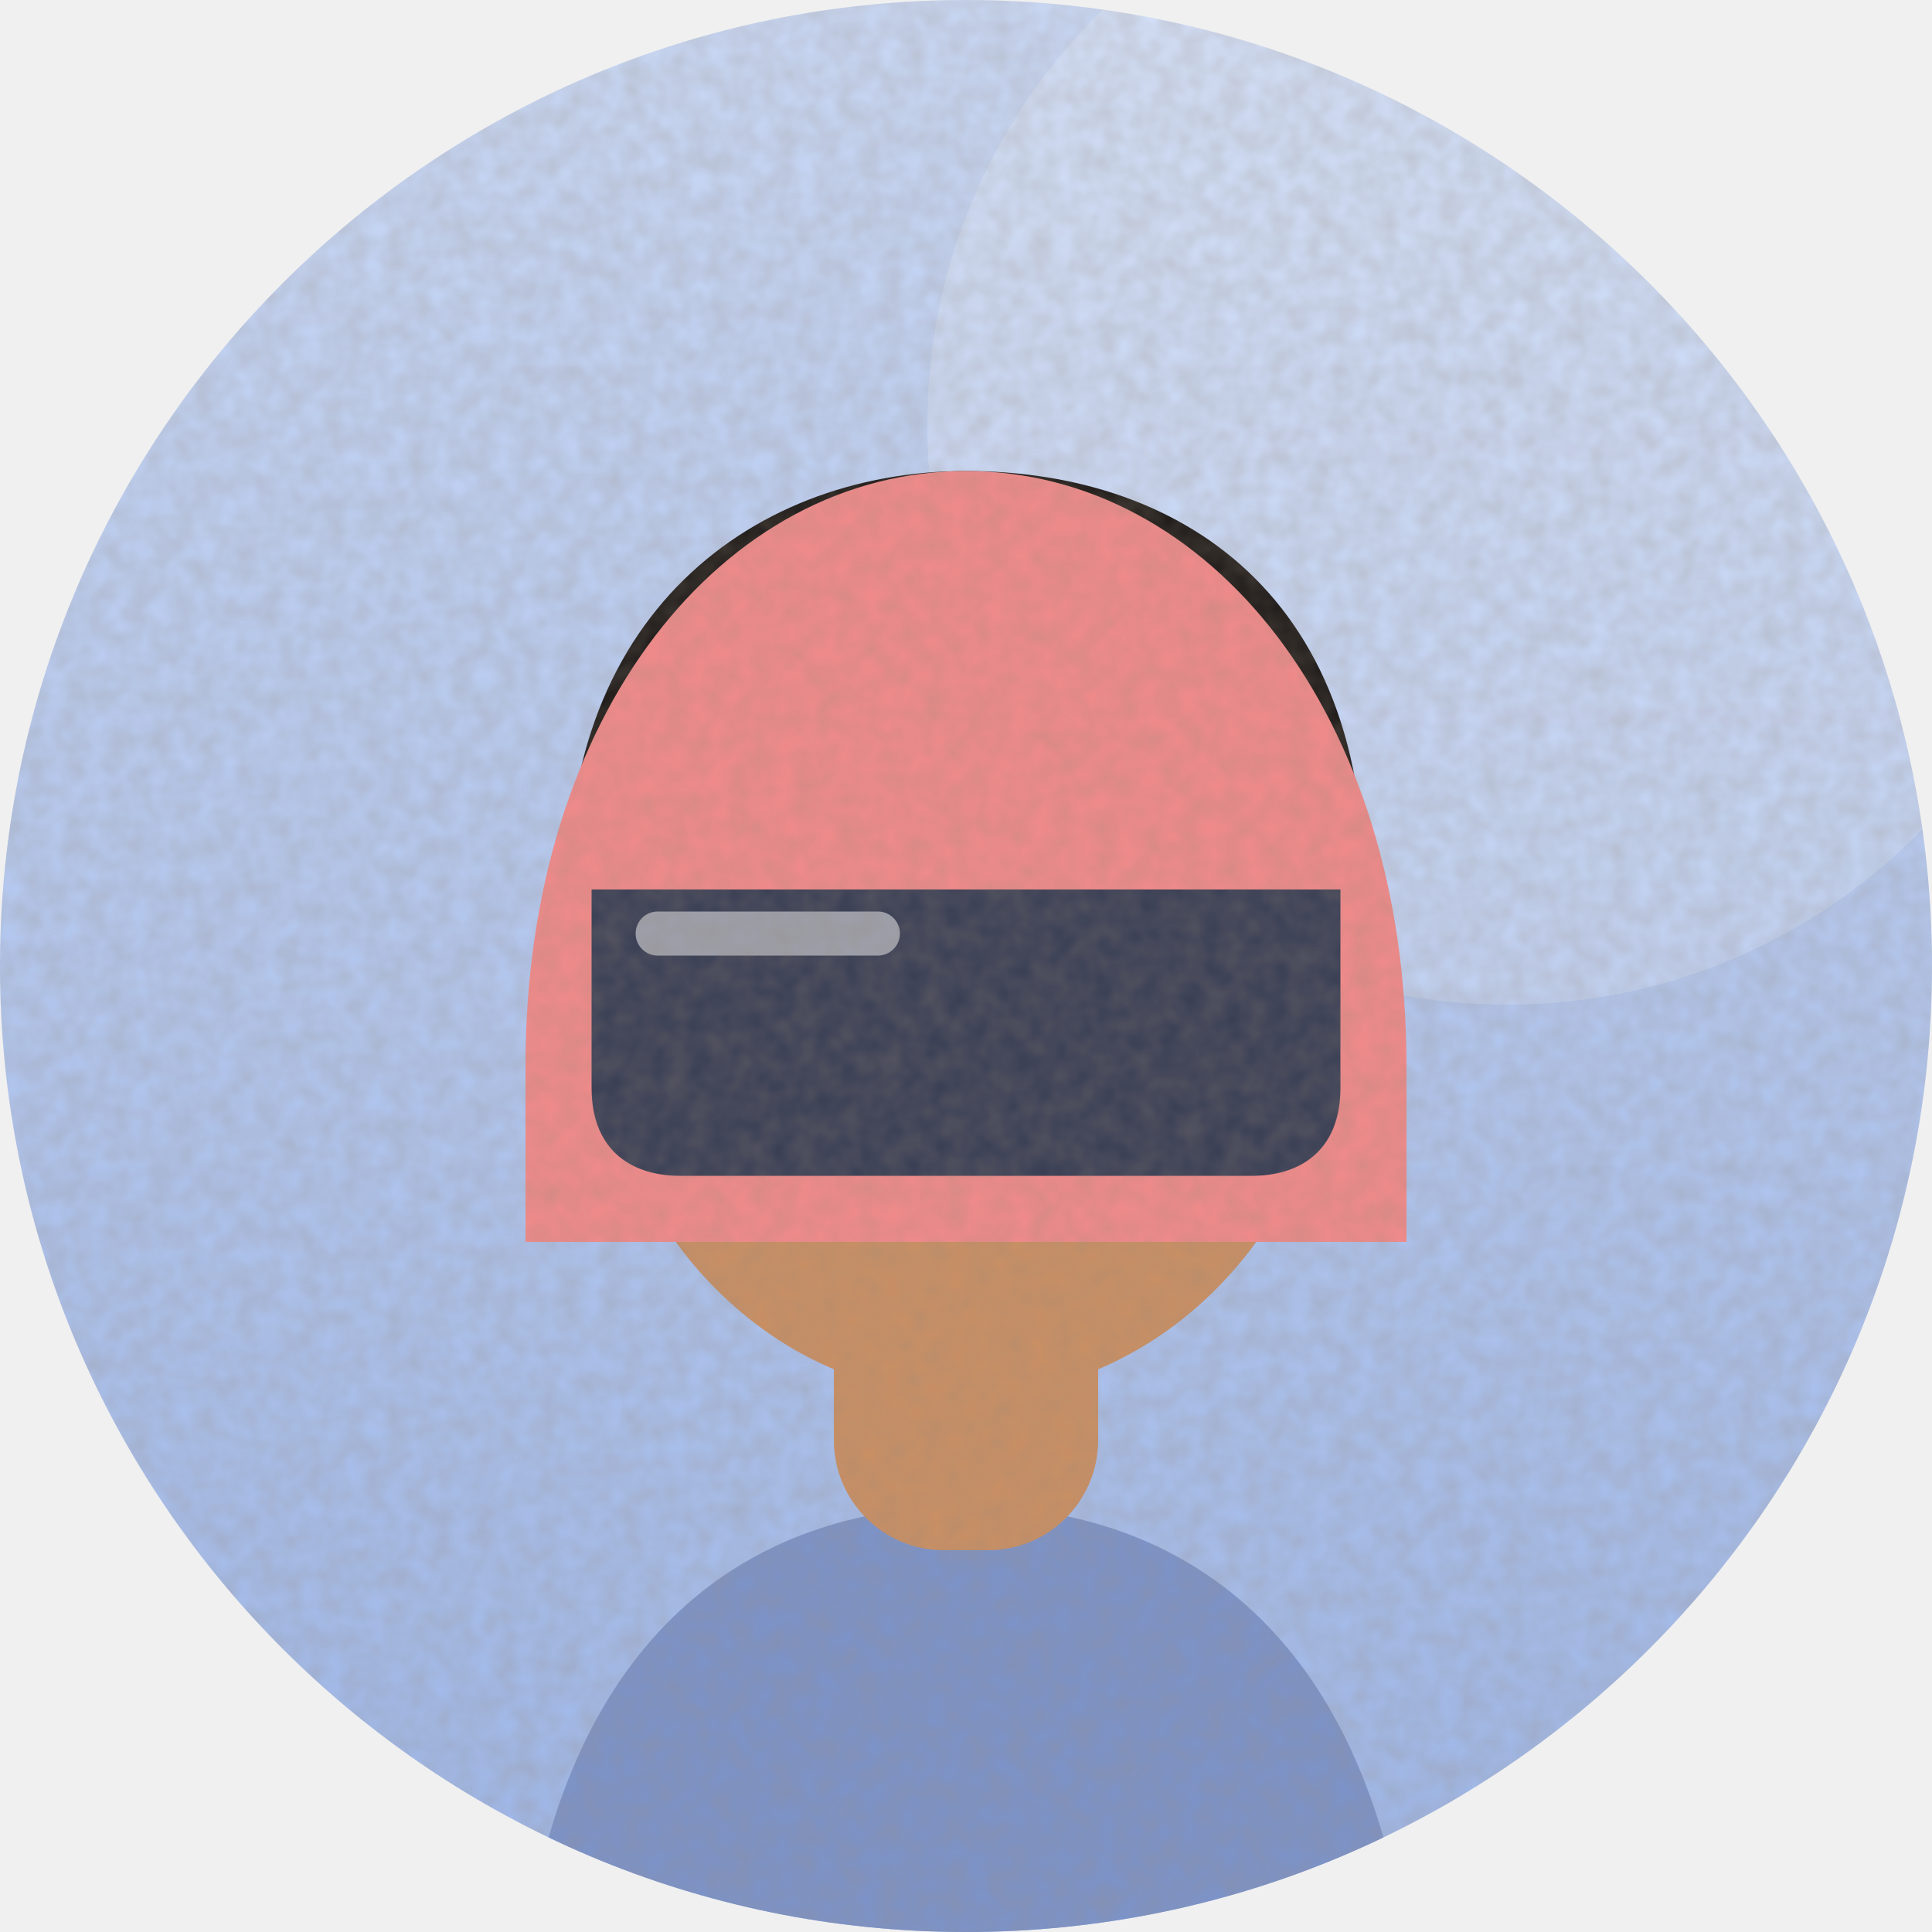
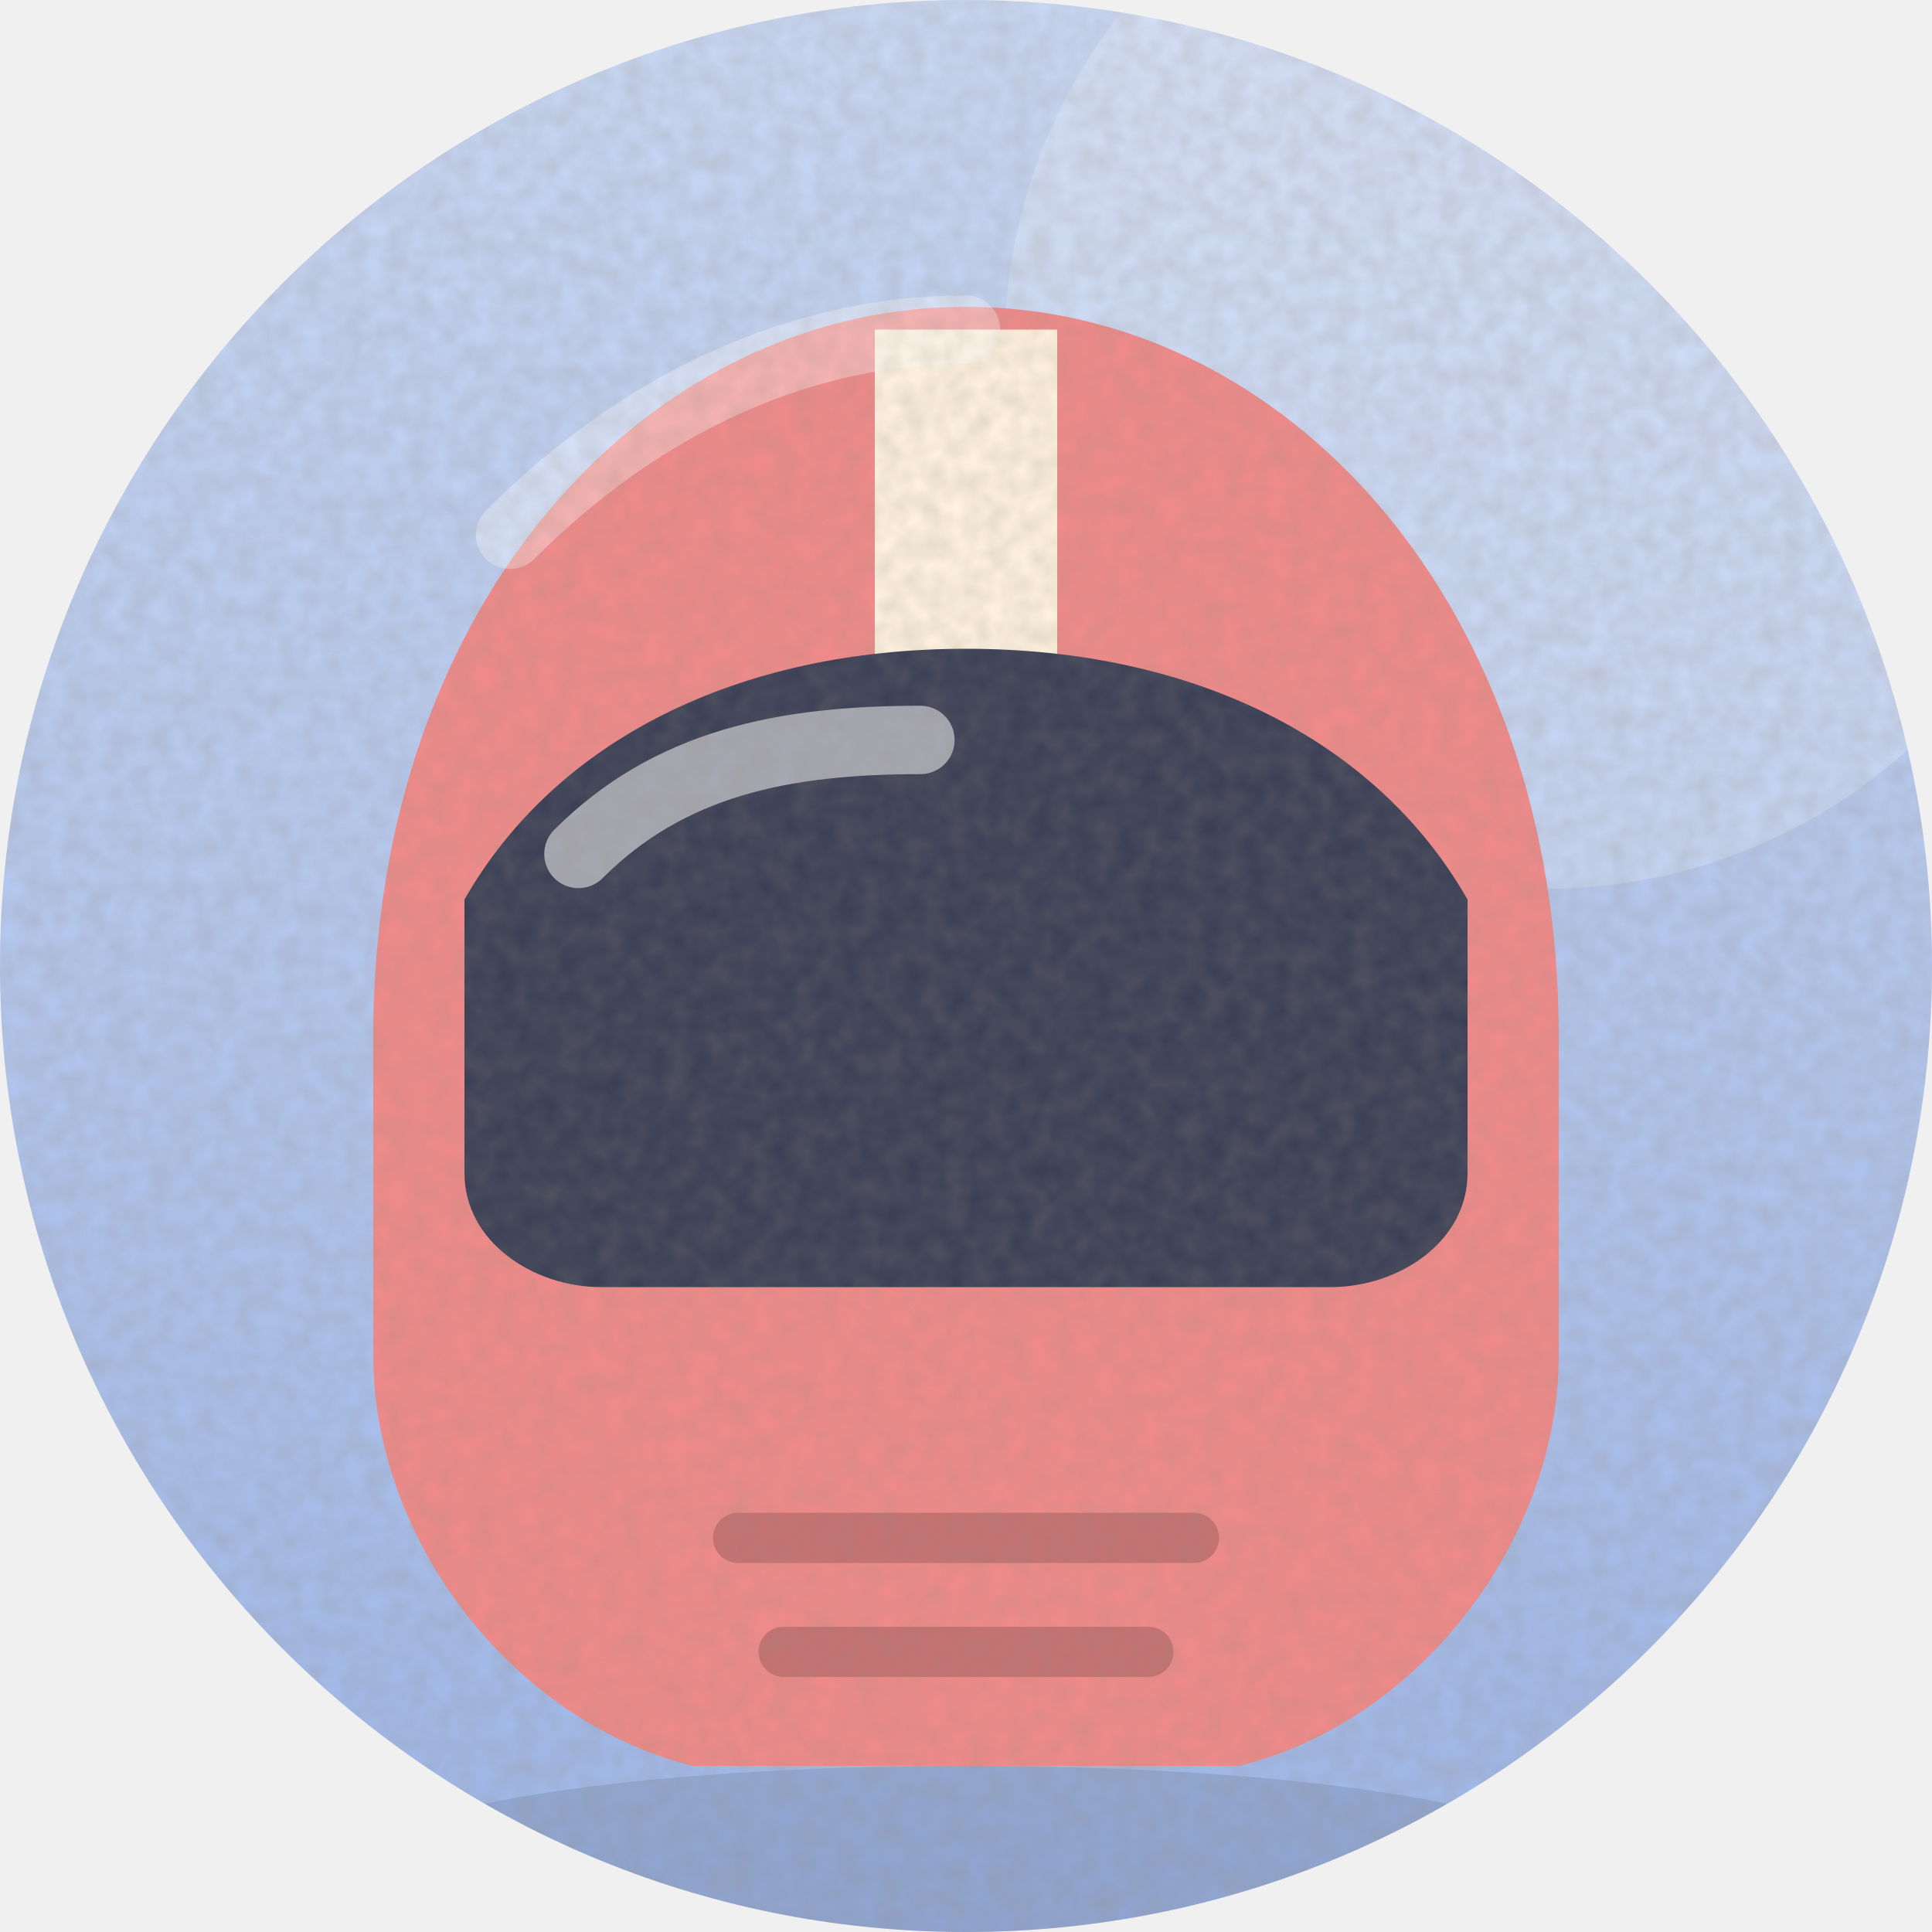
<svg xmlns="http://www.w3.org/2000/svg" viewBox="0 0 100 100">
  <defs>
    <linearGradient id="b0" x1="0" y1="0" x2="0" y2="1">
      <stop offset="0" stop-color="#C9D8F5" />
      <stop offset="1" stop-color="#9DB6E8" />
    </linearGradient>
    <clipPath id="c0">
      <circle cx="50" cy="50" r="50" />
    </clipPath>
    <filter id="g1" x="0" y="0" width="100%" height="100%">
      <feTurbulence type="fractalNoise" baseFrequency=".9" numOctaves="2" seed="1" />
-       <feColorMatrix values="0 0 0 0 .3  0 0 0 0 .25  0 0 0 0 .2  0 0 0 .35 -.05" />
+       <feColorMatrix values="0 0 0 0 .3  0 0 0 0 .25  0 0 0 0 .2  0 0 0 .32 -.05" />
      <feComposite in2="SourceGraphic" operator="in" />
    </filter>
  </defs>
  <g clip-path="url(#c0)">
    <rect width="100" height="100" fill="url(#b0)" />
-     <circle cx="78" cy="22" r="30" fill="#fff" opacity=".18" />
-     <g transform="translate(50 62) scale(1.14) translate(-50 -58)">
-       <path d="M30 92c2-14 10-20 20-20s18 6 20 20" fill="#7C93C9" />
-       <rect x="44" y="60" width="12" height="14" rx="5" fill="#C98F64" />
-       <ellipse cx="50" cy="48" rx="17" ry="19" fill="#C98F64" />
-       <circle cx="43.5" cy="49" r="1.9" fill="#2B2620" />
-       <circle cx="56.5" cy="49" r="1.9" fill="#2B2620" />
-       <path d="M46 57q4 3 8 0" stroke="#7A4A3A" stroke-width="1.8" fill="none" stroke-linecap="round" />
-       <ellipse cx="39" cy="54" rx="3" ry="2" fill="#F29C8C" opacity=".35" />
-       <ellipse cx="61" cy="54" rx="3" ry="2" fill="#F29C8C" opacity=".35" />
-       <path d="M32 46c-1-14 8-21 18-21s19 6 18 21c-3-6-9-9-18-9s-15 3-18 9z" fill="#1E1A18" />
-       <path d="M42 55.5q4-3 8-1q4-2 8 1q-4 2-8 0.5q-4 1.5-8-0.5z" fill="#1E1A18" />
-       <path d="M30 52c0-16 9-27 20-27s20 11 20 27v8H30z" fill="#F08A8A" />
-       <path d="M33 44h34v9c0 3-2 4-4 4H37c-2 0-4-1-4-4z" fill="#3A3F55" />
-       <path d="M36 46h10" stroke="#fff" stroke-width="2" opacity=".5" stroke-linecap="round" />
+     <circle cx="80" cy="18" r="28" fill="#fff" opacity=".2" />
+     <g transform="translate(50 56) scale(1.18) translate(-50 -54)">
+       <ellipse cx="50" cy="88" rx="26" ry="4" fill="#000" opacity=".1" />
+       <path d="M24 52c0-19 12-32 26-32s26 13 26 32v14c0 8-6 16-14 18H38c-8-2-14-10-14-18z" fill="#F08A8A" />
+       <path d="M46 21h8v28h-8z" fill="#FFF3E0" />
+       <path d="M28 46c4-7 12-11 22-11s18 4 22 11v12c0 3-3 5-6 5H34c-3 0-6-2-6-5z" fill="#3A3F55" />
+       <path d="M33 44c4-4 9-5 15-5" stroke="#fff" stroke-width="3" opacity=".55" stroke-linecap="round" fill="none" />
+       <path d="M40 74h20M42 79h16" stroke="#000" stroke-opacity=".18" stroke-width="2.2" stroke-linecap="round" />
+       <path d="M30 30c6-6 13-9 20-9" stroke="#fff" stroke-width="3" opacity=".35" stroke-linecap="round" fill="none" />
    </g>
    <rect width="100" height="100" fill="#fff" filter="url(#g1)" />
  </g>
</svg>
